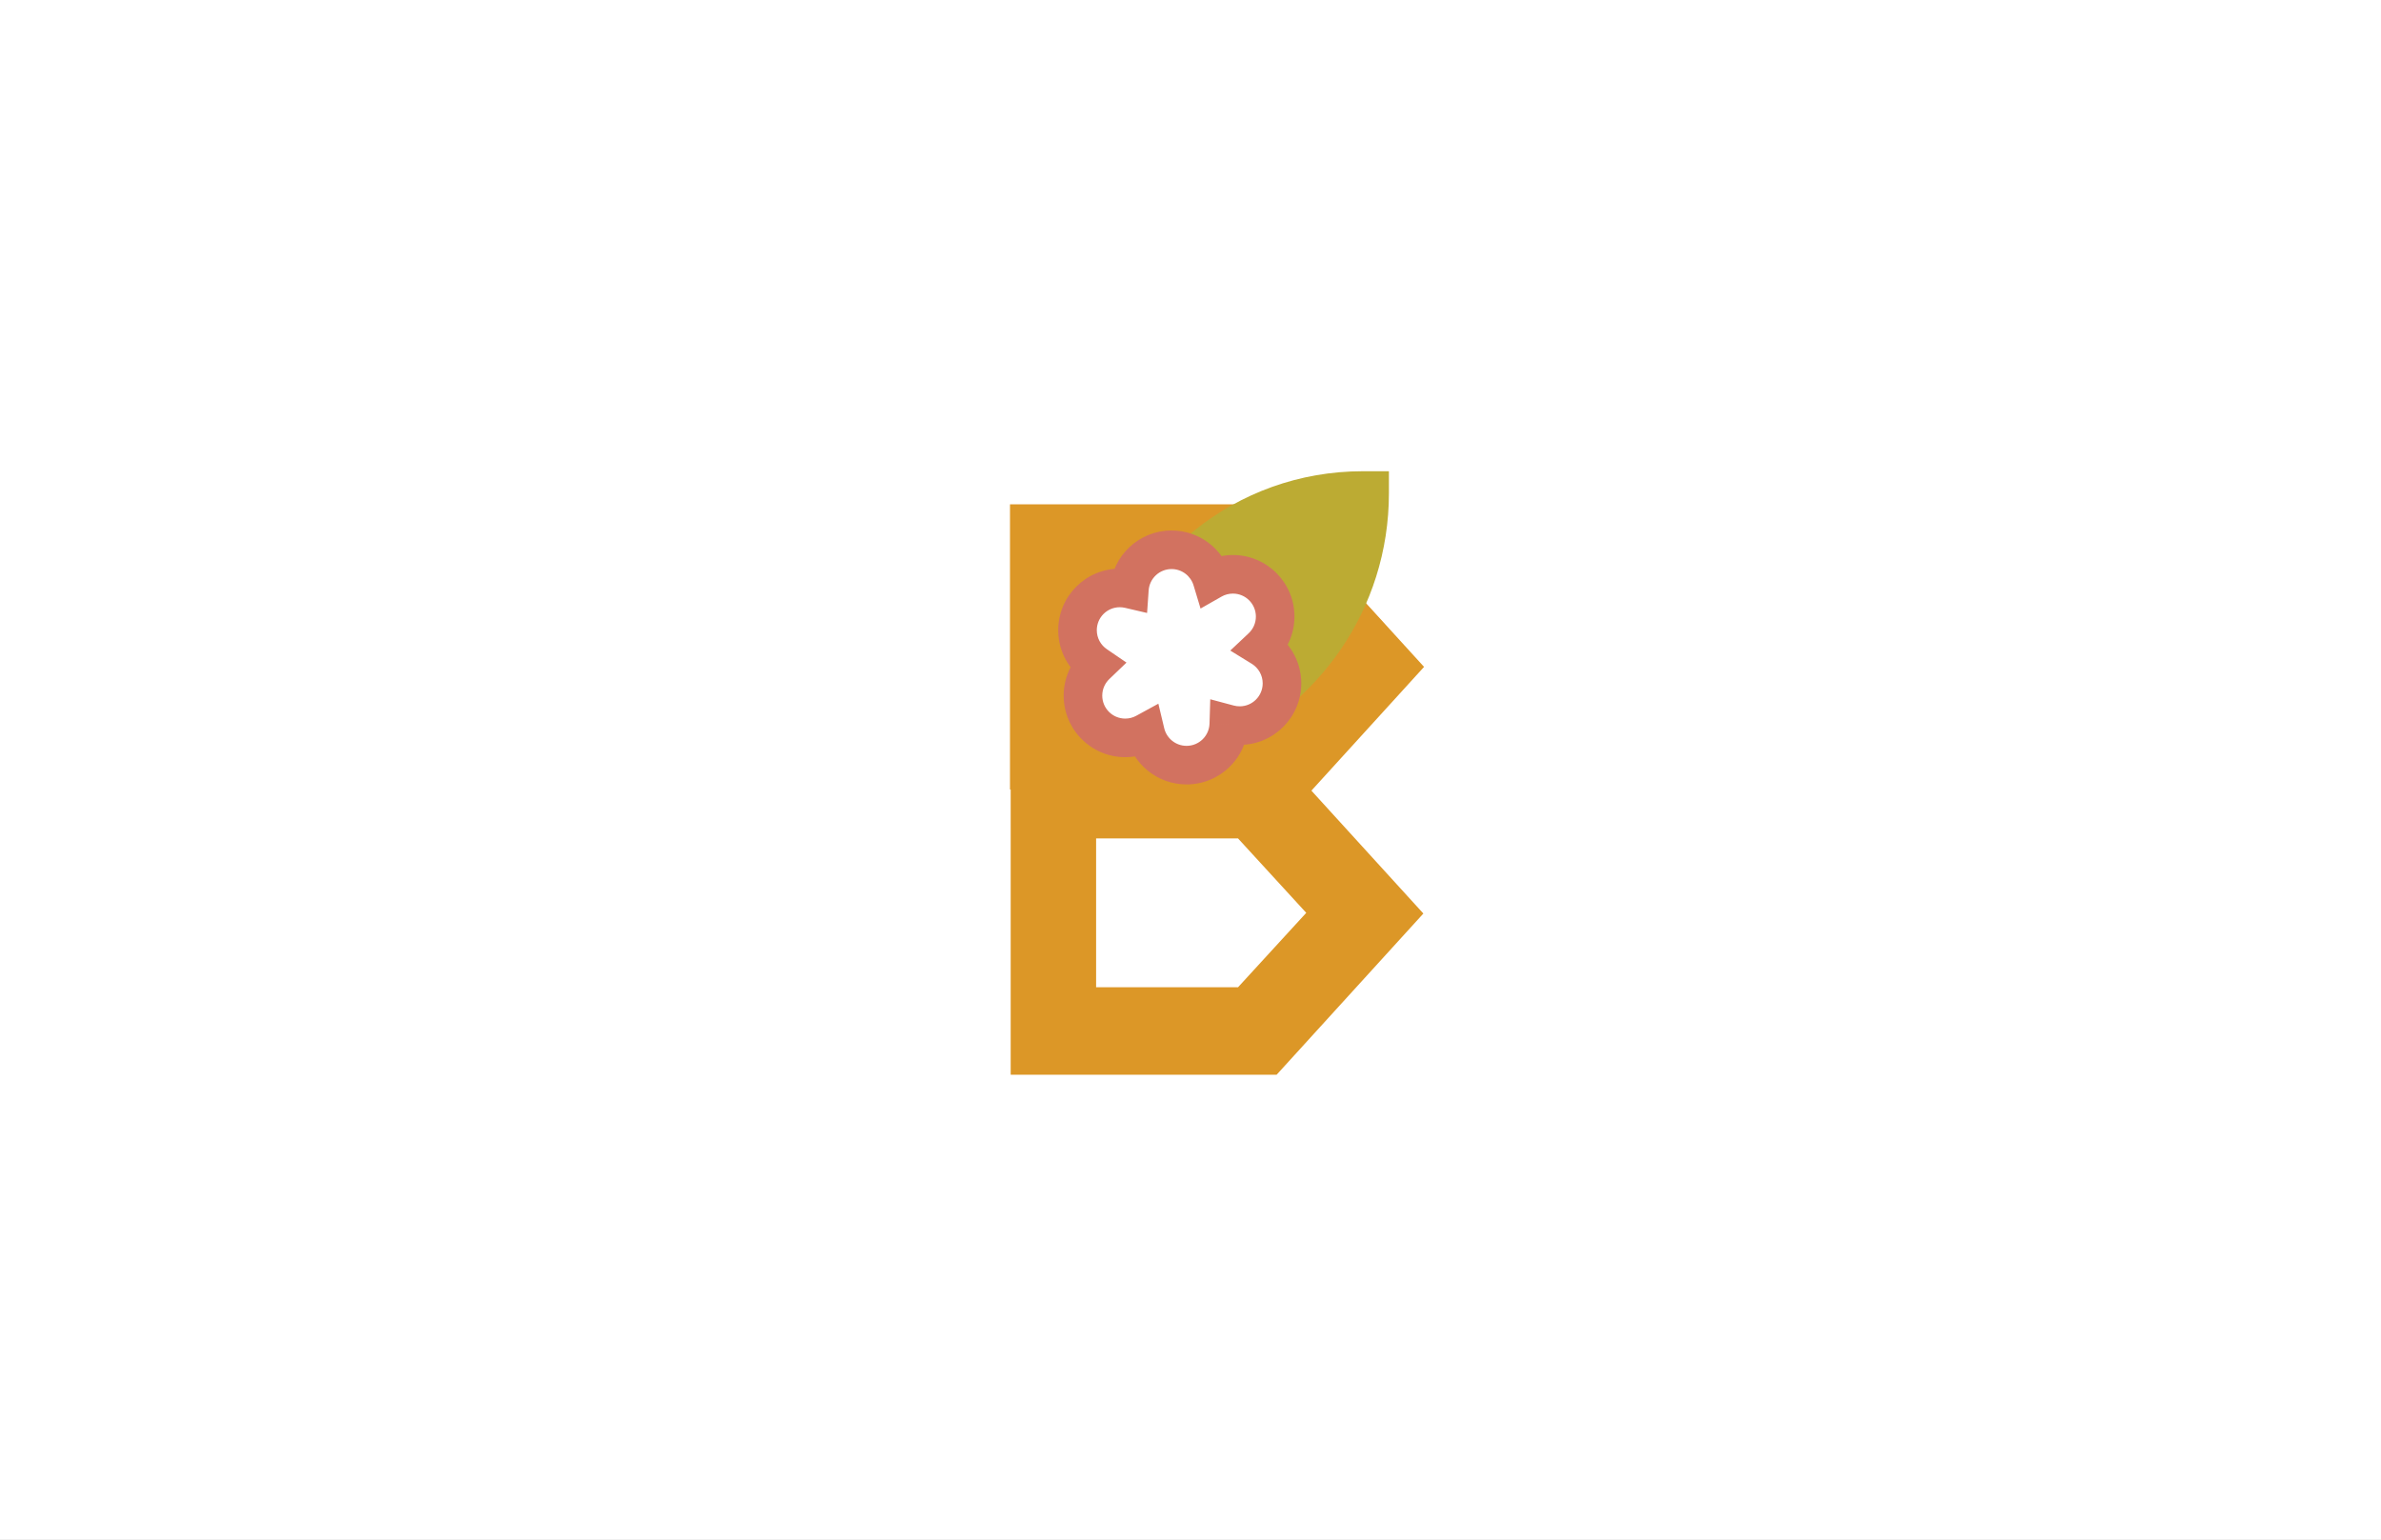
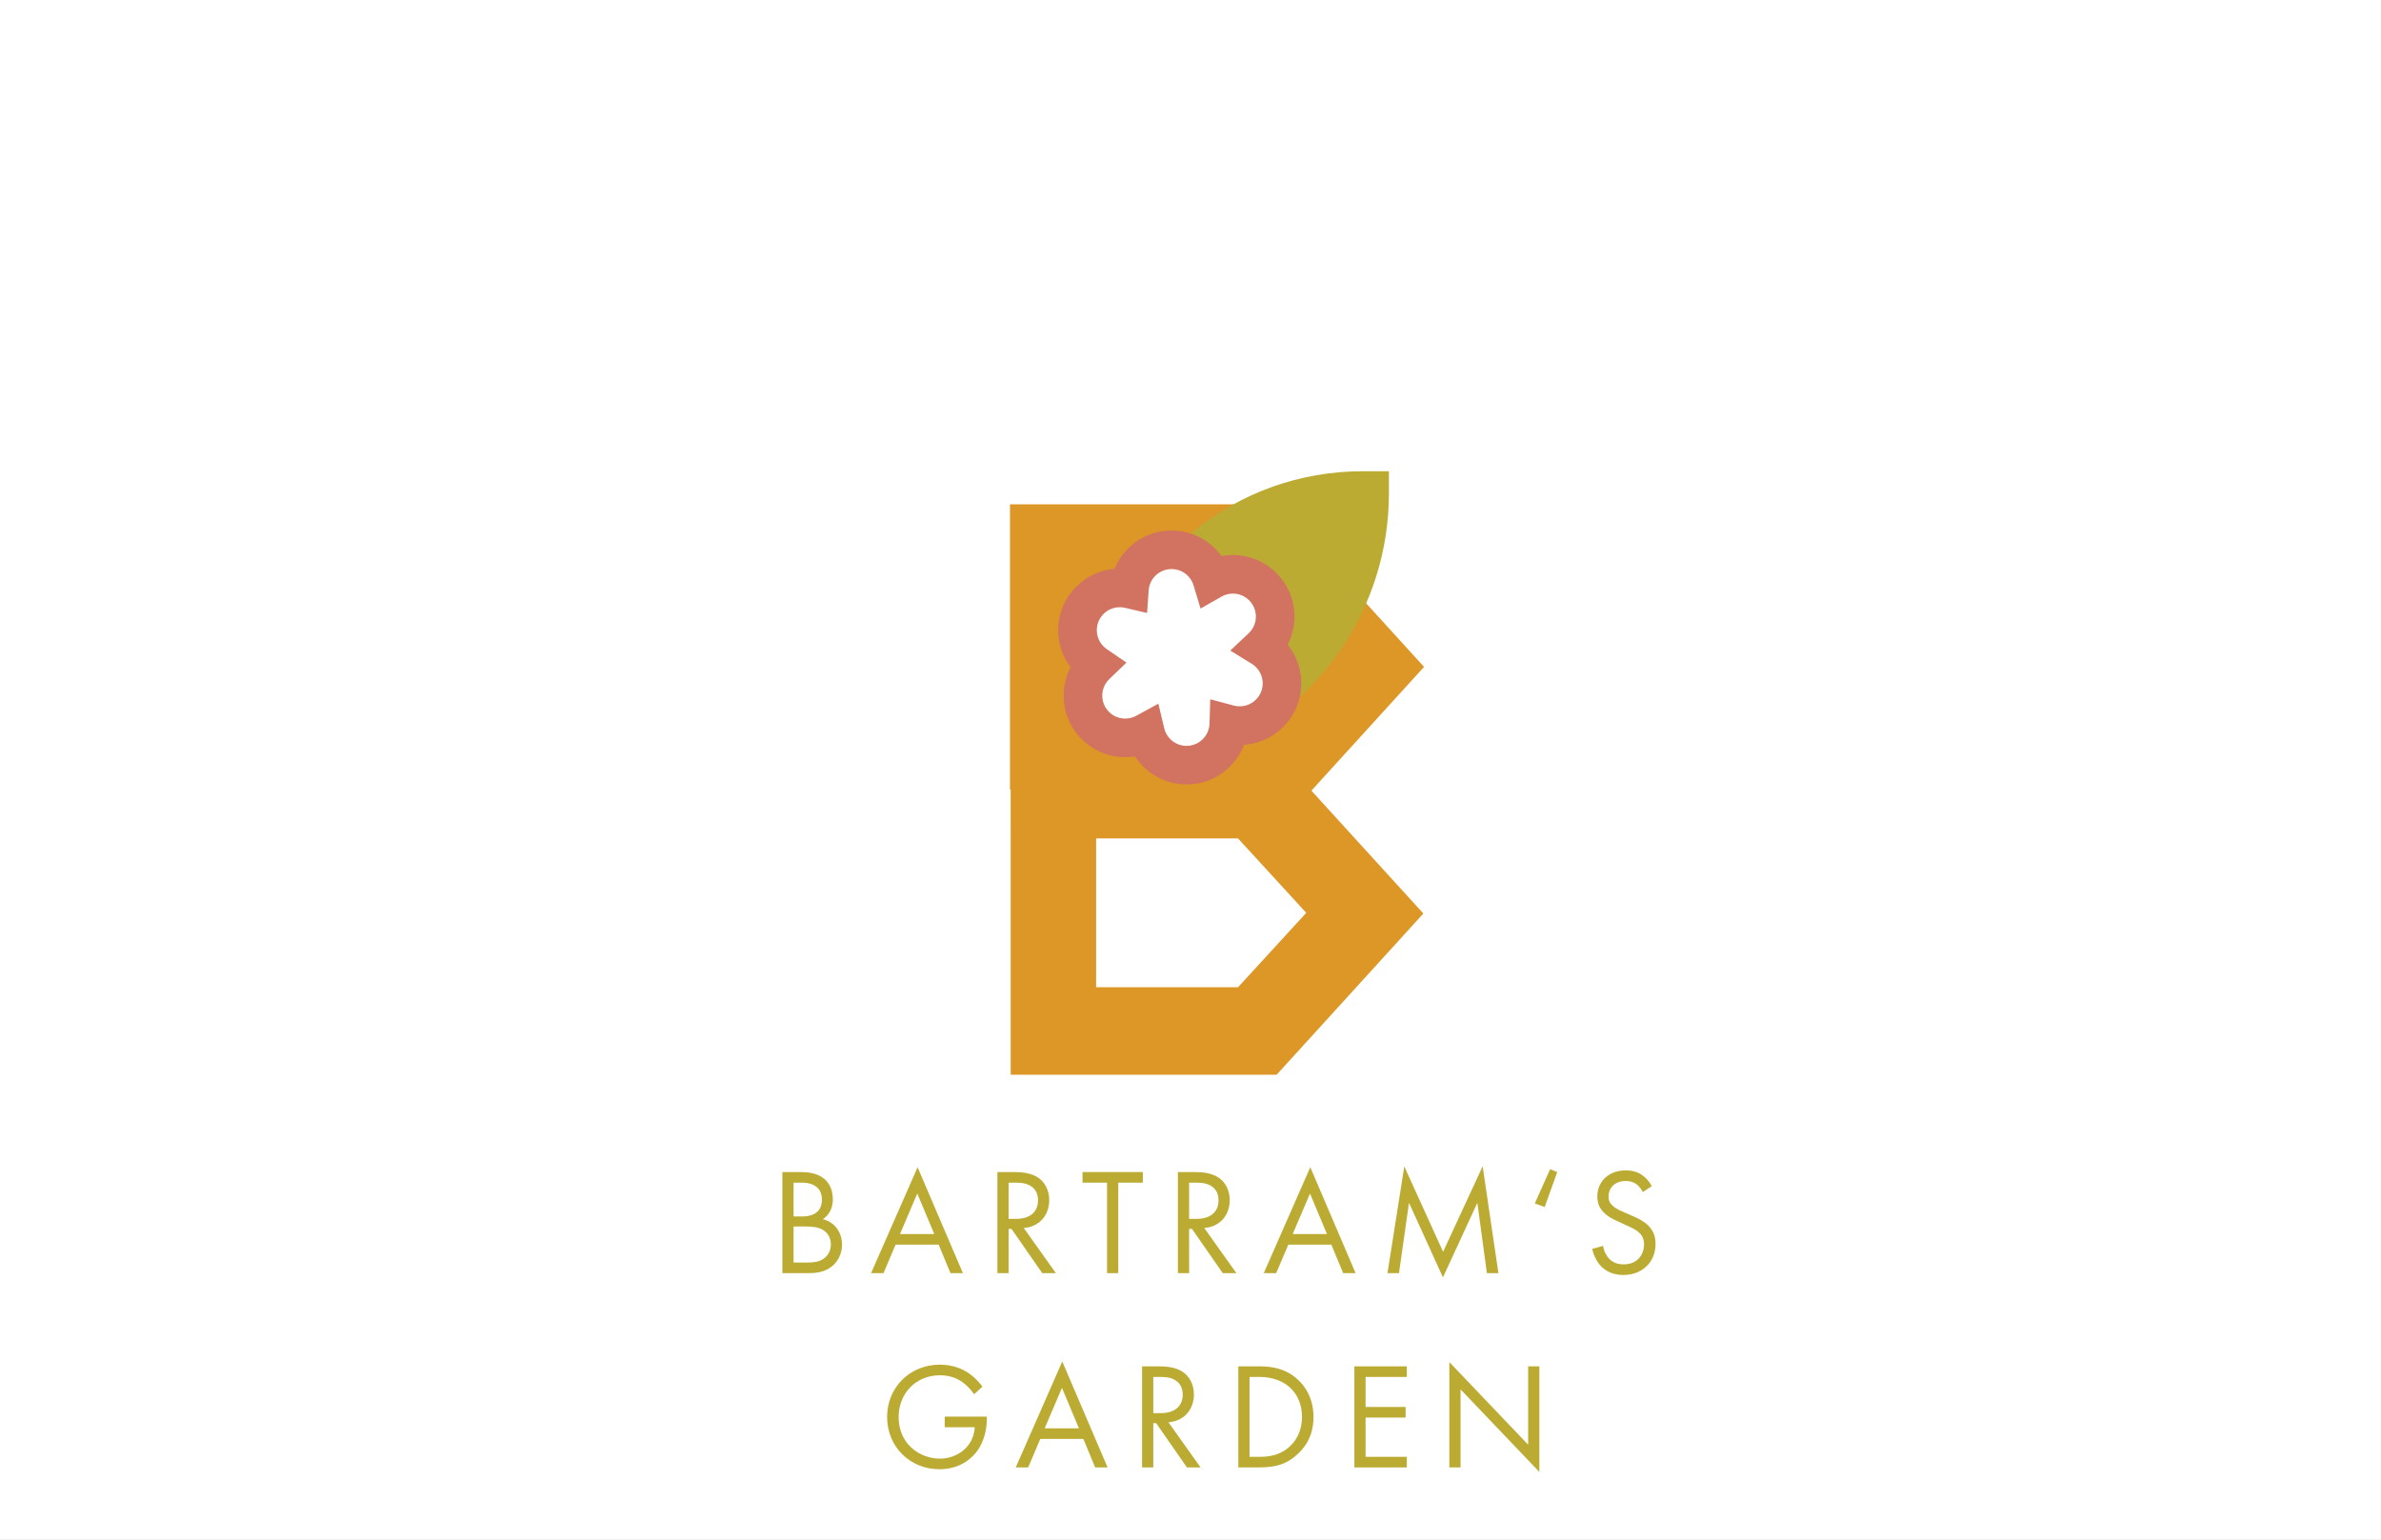
<svg xmlns="http://www.w3.org/2000/svg" width="1728" height="1117" viewBox="0 0 1728 1117" fill="none">
  <g id="MacBook Pro 16&quot; - 2">
    <rect width="1728" height="1117" fill="white" />
    <g id="B">
      <path id="Subtract" fill-rule="evenodd" clip-rule="evenodd" d="M733 573H901L1007.5 456L925.5 366H733V573Z" fill="#DC9727" />
      <path id="Vector 2" d="M1033 663L951 573H733.5V780H926.5L1033 663Z" fill="#DC9727" />
      <path id="Vector 3" d="M898.5 608.5H795.5V716.5H898.5L948 662.5L898.5 608.5Z" fill="white" />
      <path id="Vector 4" d="M1033.5 484L951.5 394H734V601H927L1033.5 484Z" fill="#DC9727" />
      <path id="Vector 5" d="M898 429.5H795V537.5H898L947.5 483.5L898 429.5Z" fill="white" />
    </g>
    <path id="Subtract_2" fill-rule="evenodd" clip-rule="evenodd" d="M799.218 492H883V544.135C956.331 514.163 1008 442.115 1008 358V342H989C896.793 342 819.533 405.999 799.218 492Z" fill="#BCAB33" />
    <g id="Flower">
      <path fill-rule="evenodd" clip-rule="evenodd" d="M879.628 420.804C875.826 408.189 864.116 399 850.261 399C834.051 399 820.779 411.576 819.668 427.502C817.42 426.978 815.076 426.7 812.668 426.7C795.73 426.7 782 440.43 782 457.368C782 467.901 787.311 477.195 795.401 482.716C789.581 488.298 785.957 496.152 785.957 504.853C785.957 521.791 799.688 535.521 816.625 535.521C821.946 535.521 826.95 534.166 831.311 531.782C834.53 545.274 846.665 555.307 861.143 555.307C877.764 555.307 891.297 542.083 891.796 525.583C894.325 526.258 896.983 526.617 899.725 526.617C916.662 526.617 930.392 512.887 930.392 495.95C930.392 484.901 924.55 475.217 915.785 469.818C921.732 464.225 925.446 456.284 925.446 447.475C925.446 430.538 911.716 416.807 894.778 416.807C889.268 416.807 884.097 418.26 879.628 420.804Z" fill="white" />
      <path d="M879.628 420.804L866.224 424.844L871.292 441.66L886.554 432.971L879.628 420.804ZM819.668 427.502L816.485 441.136L832.49 444.873L833.634 428.477L819.668 427.502ZM795.401 482.716L805.091 492.821L817.543 480.879L803.293 471.153L795.401 482.716ZM831.311 531.782L844.929 528.533L840.677 510.71L824.597 519.497L831.311 531.782ZM891.796 525.583L895.406 512.056L878.336 507.501L877.803 525.16L891.796 525.583ZM915.785 469.818L906.193 459.62L892.873 472.149L908.443 481.739L915.785 469.818ZM850.261 413C857.77 413 864.154 417.977 866.224 424.844L893.032 416.764C887.497 398.4 870.462 385 850.261 385V413ZM833.634 428.477C834.237 419.834 841.457 413 850.261 413V385C826.646 385 807.321 403.317 805.702 426.528L833.634 428.477ZM812.668 440.7C813.997 440.7 815.273 440.853 816.485 441.136L822.851 413.869C819.567 413.102 816.155 412.7 812.668 412.7V440.7ZM796 457.368C796 448.162 803.462 440.7 812.668 440.7V412.7C787.998 412.7 768 432.698 768 457.368H796ZM803.293 471.153C798.861 468.128 796 463.08 796 457.368H768C768 472.723 775.76 486.261 787.509 494.28L803.293 471.153ZM799.957 504.853C799.957 500.122 801.91 495.871 805.091 492.821L785.711 472.612C777.251 480.724 771.957 492.182 771.957 504.853H799.957ZM816.625 521.521C807.42 521.521 799.957 514.059 799.957 504.853H771.957C771.957 529.523 791.956 549.521 816.625 549.521V521.521ZM824.597 519.497C822.243 520.784 819.541 521.521 816.625 521.521V549.521C824.35 549.521 831.657 547.548 838.025 544.067L824.597 519.497ZM861.143 541.307C853.292 541.307 846.678 535.866 844.929 528.533L817.693 535.031C822.382 554.683 840.037 569.307 861.143 569.307V541.307ZM877.803 525.16C877.532 534.12 870.174 541.307 861.143 541.307V569.307C885.355 569.307 905.063 550.047 905.79 526.006L877.803 525.16ZM899.725 512.617C898.213 512.617 896.768 512.42 895.406 512.056L888.186 539.109C891.882 540.096 895.753 540.617 899.725 540.617V512.617ZM916.392 495.95C916.392 505.155 908.93 512.617 899.725 512.617V540.617C924.394 540.617 944.392 520.619 944.392 495.95H916.392ZM908.443 481.739C913.243 484.695 916.392 489.961 916.392 495.95H944.392C944.392 479.841 935.856 465.738 923.127 457.898L908.443 481.739ZM911.446 447.475C911.446 452.263 909.445 456.562 906.193 459.62L925.377 480.016C934.02 471.888 939.446 460.304 939.446 447.475H911.446ZM894.778 430.807C903.984 430.807 911.446 438.269 911.446 447.475H939.446C939.446 422.806 919.448 402.807 894.778 402.807V430.807ZM886.554 432.971C888.968 431.597 891.76 430.807 894.778 430.807V402.807C886.776 402.807 879.226 404.924 872.702 408.638L886.554 432.971Z" fill="#D27260" />
    </g>
+     <path id="B_2" d="M567.795 850.63V924H586.055C591.115 924 597.825 923.78 603.655 919.16C607.615 916.08 611.135 910.36 611.135 903.32C611.135 896.28 607.395 887.37 597.165 884.84C603.655 880.44 604.425 874.06 604.425 870.43C604.425 861.52 600.135 857.01 597.825 855.25C592.435 850.96 585.065 850.63 580.995 850.63H567.795ZM575.935 858.33H582.315C584.625 858.33 596.505 858.55 596.505 870.65C596.505 881.98 586.385 882.86 582.095 882.86H575.935V858.33ZM575.935 890.12H584.295C590.125 890.12 593.975 890.78 596.725 892.32C599.585 893.86 602.995 897.27 602.995 903.1C602.995 907.5 601.015 911.13 598.155 913.22C594.635 915.97 590.015 916.3 585.285 916.3H575.935V890.12Z" fill="#BCAB33" />
+     <path id="A" d="M689.806 924H698.826L665.936 847.11L632.166 924H641.186L649.986 903.32H681.226L689.806 924ZM653.176 895.62L665.716 866.25L678.036 895.62H653.176Z" fill="#BCAB33" />
+     <path id="R" d="M723.853 850.63V924H731.993V891.88H734.083L756.413 924H766.313L742.993 891.22C754.103 890.45 761.473 882.2 761.473 870.98C761.473 863.17 757.733 857.56 753.443 854.7C747.943 850.96 740.573 850.63 735.623 850.63H723.853ZM731.993 858.33H736.943C740.463 858.33 744.203 858.55 747.503 860.42C752.123 863.06 753.333 867.13 753.333 871.2C753.333 879.78 747.283 884.62 737.163 884.62H731.993V858.33Z" fill="#BCAB33" />
+     <path id="T" d="M829.402 858.33V850.63H785.622V858.33H803.442V924H811.582V858.33H829.402Z" fill="#BCAB33" />
+     <path id="R_2" d="M854.853 850.63V924H862.993V891.88H865.083L887.413 924H897.313L873.993 891.22C885.103 890.45 892.473 882.2 892.473 870.98C892.473 863.17 888.733 857.56 884.443 854.7C878.943 850.96 871.573 850.63 866.623 850.63H854.853ZM862.993 858.33H867.943C871.463 858.33 875.203 858.55 878.503 860.42C883.123 863.06 884.333 867.13 884.333 871.2C884.333 879.78 878.283 884.62 868.163 884.62H862.993V858.33Z" fill="#BCAB33" />
+     <path id="A_2" d="M974.806 924H983.826L950.936 847.11L917.166 924H926.186L934.986 903.32H966.226L974.806 924ZM938.176 895.62L950.716 866.25L963.036 895.62H938.176Z" fill="#BCAB33" />
+     <path id="M" d="M1015.31 924L1022.57 872.96L1047.21 927.08L1072.18 872.96L1079.11 924H1087.47L1076.03 846.45L1047.32 908.49L1019.16 846.56L1006.95 924H1015.31Z" fill="#BCAB33" />
+     <path id="â" d="M1130.16 850.63L1124.99 848.54L1113.88 873.4L1121.03 876.04L1130.16 850.63Z" fill="#BCAB33" />
+     <path id="S" d="M1198.76 860.86C1197.11 857.67 1194.58 854.7 1191.61 852.72C1187.98 850.3 1184.35 849.42 1179.84 849.42C1167.96 849.42 1159.27 857.01 1159.27 868.34C1159.27 873.84 1161.14 877.25 1164.33 880.33C1167.63 883.52 1171.26 885.06 1174.12 886.38L1180.72 889.46C1184.57 891.22 1187.43 892.54 1189.52 894.52C1192.16 896.94 1193.15 899.8 1193.15 903.1C1193.15 910.47 1188.42 917.62 1178.41 917.62C1174.67 917.62 1171.04 916.74 1167.85 913.55C1165.76 911.35 1164 908.05 1163.45 904.2L1155.53 906.4C1156.52 910.8 1158.72 915.86 1162.35 919.38C1167.41 924.33 1173.46 925.32 1178.3 925.32C1191.5 925.32 1201.51 916.3 1201.51 902.77C1201.51 897.49 1199.97 893.2 1196.23 889.46C1193.15 886.38 1189.19 884.4 1184.9 882.53L1177.86 879.45C1175.11 878.24 1172.36 877.03 1170.16 874.83C1168.18 872.96 1167.41 871.31 1167.41 868.45C1167.41 861.63 1172.47 857.12 1179.73 857.12C1183.91 857.12 1186.55 858.55 1187.98 859.65C1189.63 860.97 1191.28 863.17 1192.27 865.15L1198.76 860.86Z" fill="#BCAB33" />
+     <path id="G" d="M685.62 1035.85H707.4C707.18 1040.47 705.75 1043.99 704.43 1046.3C700.25 1053.67 691.78 1058.62 681.99 1058.62C668.13 1058.62 652.18 1048.5 652.18 1028.48C652.18 1011.43 664.5 998.12 682.21 998.12C691.01 998.12 696.51 1001.42 700.03 1004.28C702.45 1006.26 704.87 1008.9 706.96 1011.87L713.01 1006.37C710.92 1003.51 707.84 1000.21 704.54 997.68C697.39 992.18 689.14 990.42 682.1 990.42C660.21 990.42 643.82 1007.03 643.82 1028.37C643.82 1049.71 660.1 1066.32 681.88 1066.32C698.71 1066.32 706.96 1056.09 709.16 1053.12C713.78 1046.85 716.2 1038.05 716.2 1029.91V1028.15H685.62V1035.85Z" fill="#BCAB33" />
+     <path id="A_3" d="M794.806 1065H803.826L770.936 988.11L737.166 1065H746.186L754.986 1044.32H786.226L794.806 1065ZM758.176 1036.62L770.716 1007.25L783.036 1036.62H758.176Z" fill="#BCAB33" />
+     <path id="R_3" d="M828.853 991.63V1065H836.993V1032.88H839.083L861.413 1065H871.313L847.993 1032.22C859.103 1031.45 866.473 1023.2 866.473 1011.98C866.473 1004.17 862.733 998.56 858.443 995.7C852.943 991.96 845.573 991.63 840.623 991.63H828.853ZM836.993 999.33H841.943C845.463 999.33 849.203 999.55 852.503 1001.42C857.123 1004.06 858.333 1008.13 858.333 1012.2C858.333 1020.78 852.283 1025.62 842.163 1025.62H836.993V999.33Z" fill="#BCAB33" />
+     <path id="D" d="M898.709 1065H913.559C926.649 1065 933.689 1062.25 940.399 1056.53C945.679 1052.02 953.269 1043.77 953.269 1028.37C953.269 1015.17 947.439 1005.82 940.729 1000.21C931.489 992.4 921.039 991.63 913.669 991.63H898.709V1065ZM906.849 999.33H913.999C932.589 999.33 944.909 1010.77 944.909 1028.37C944.909 1038.82 940.509 1046.08 935.009 1050.7C927.859 1056.64 919.829 1057.3 913.999 1057.3H906.849V999.33Z" fill="#BCAB33" />
+     <path id="E" d="M1020.99 991.63H982.927V1065H1020.99V1057.3H991.067V1028.81H1020.11V1021.11H991.067V999.33H1020.99V991.63Z" fill="#BCAB33" />
+     <path id="N" d="M1059.99 1065V1008.35L1117.19 1068.3V991.63H1109.05V1048.5L1051.85 988.55V1065H1059.99Z" fill="#BCAB33" />
  </g>
</svg>
